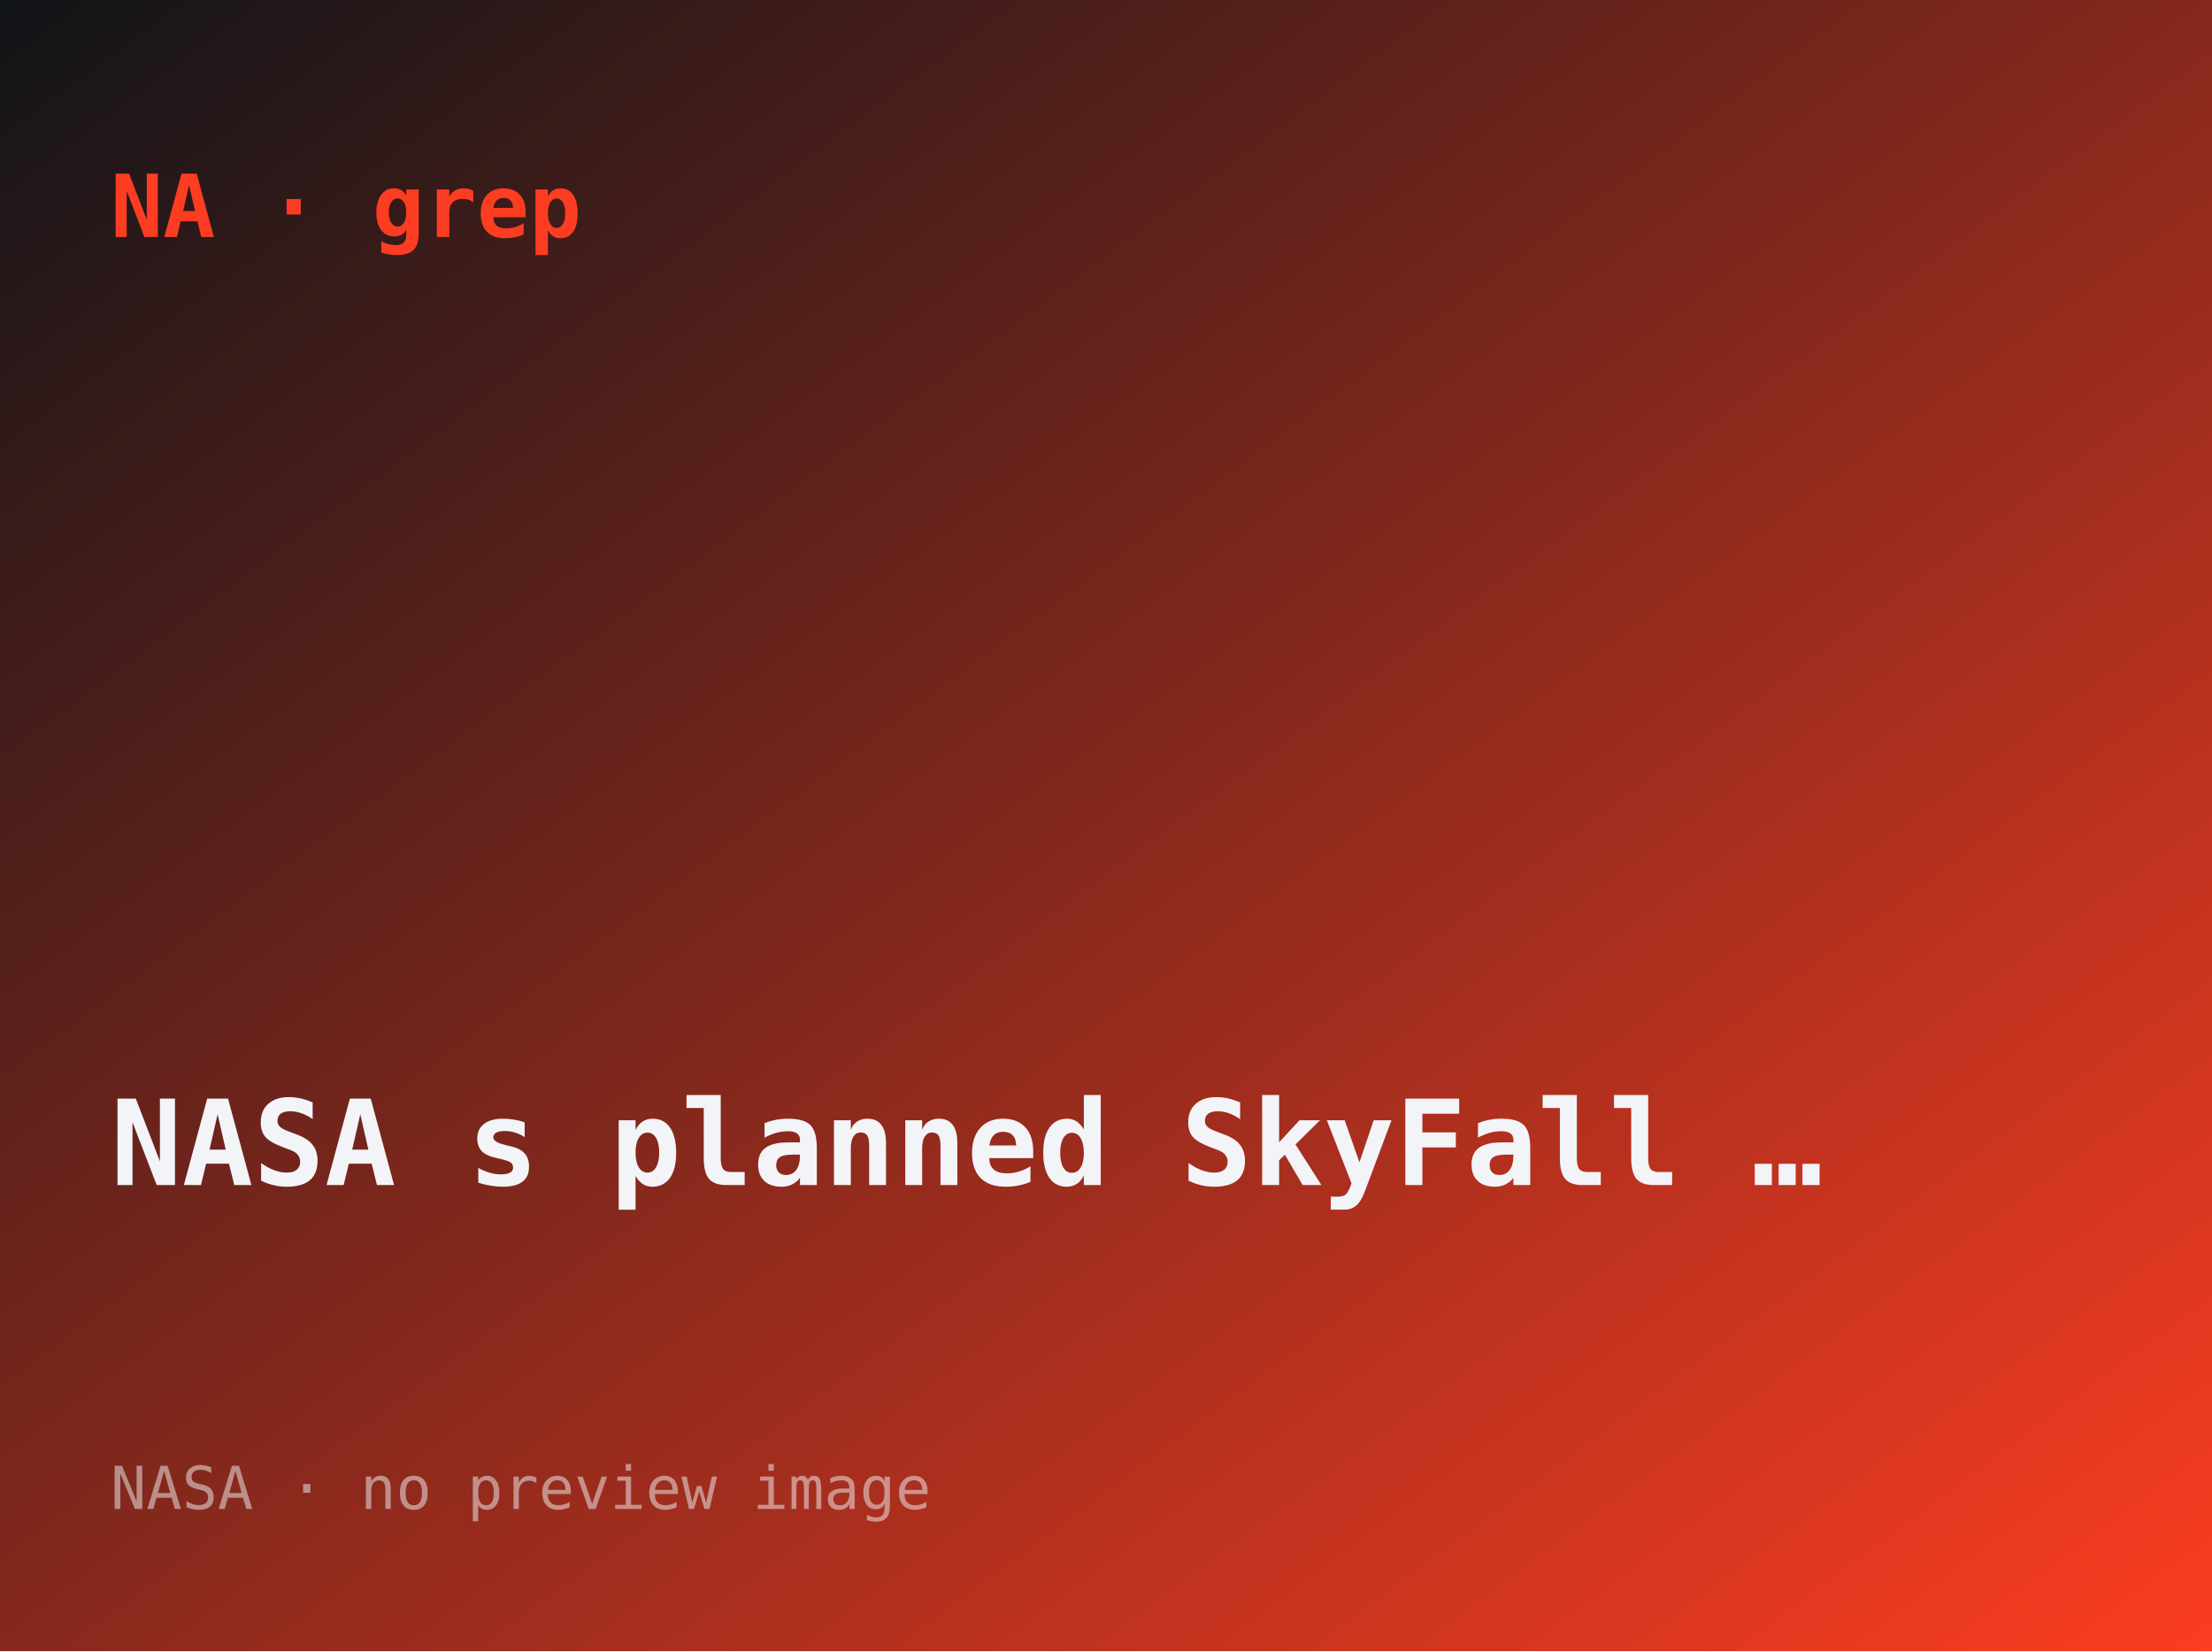
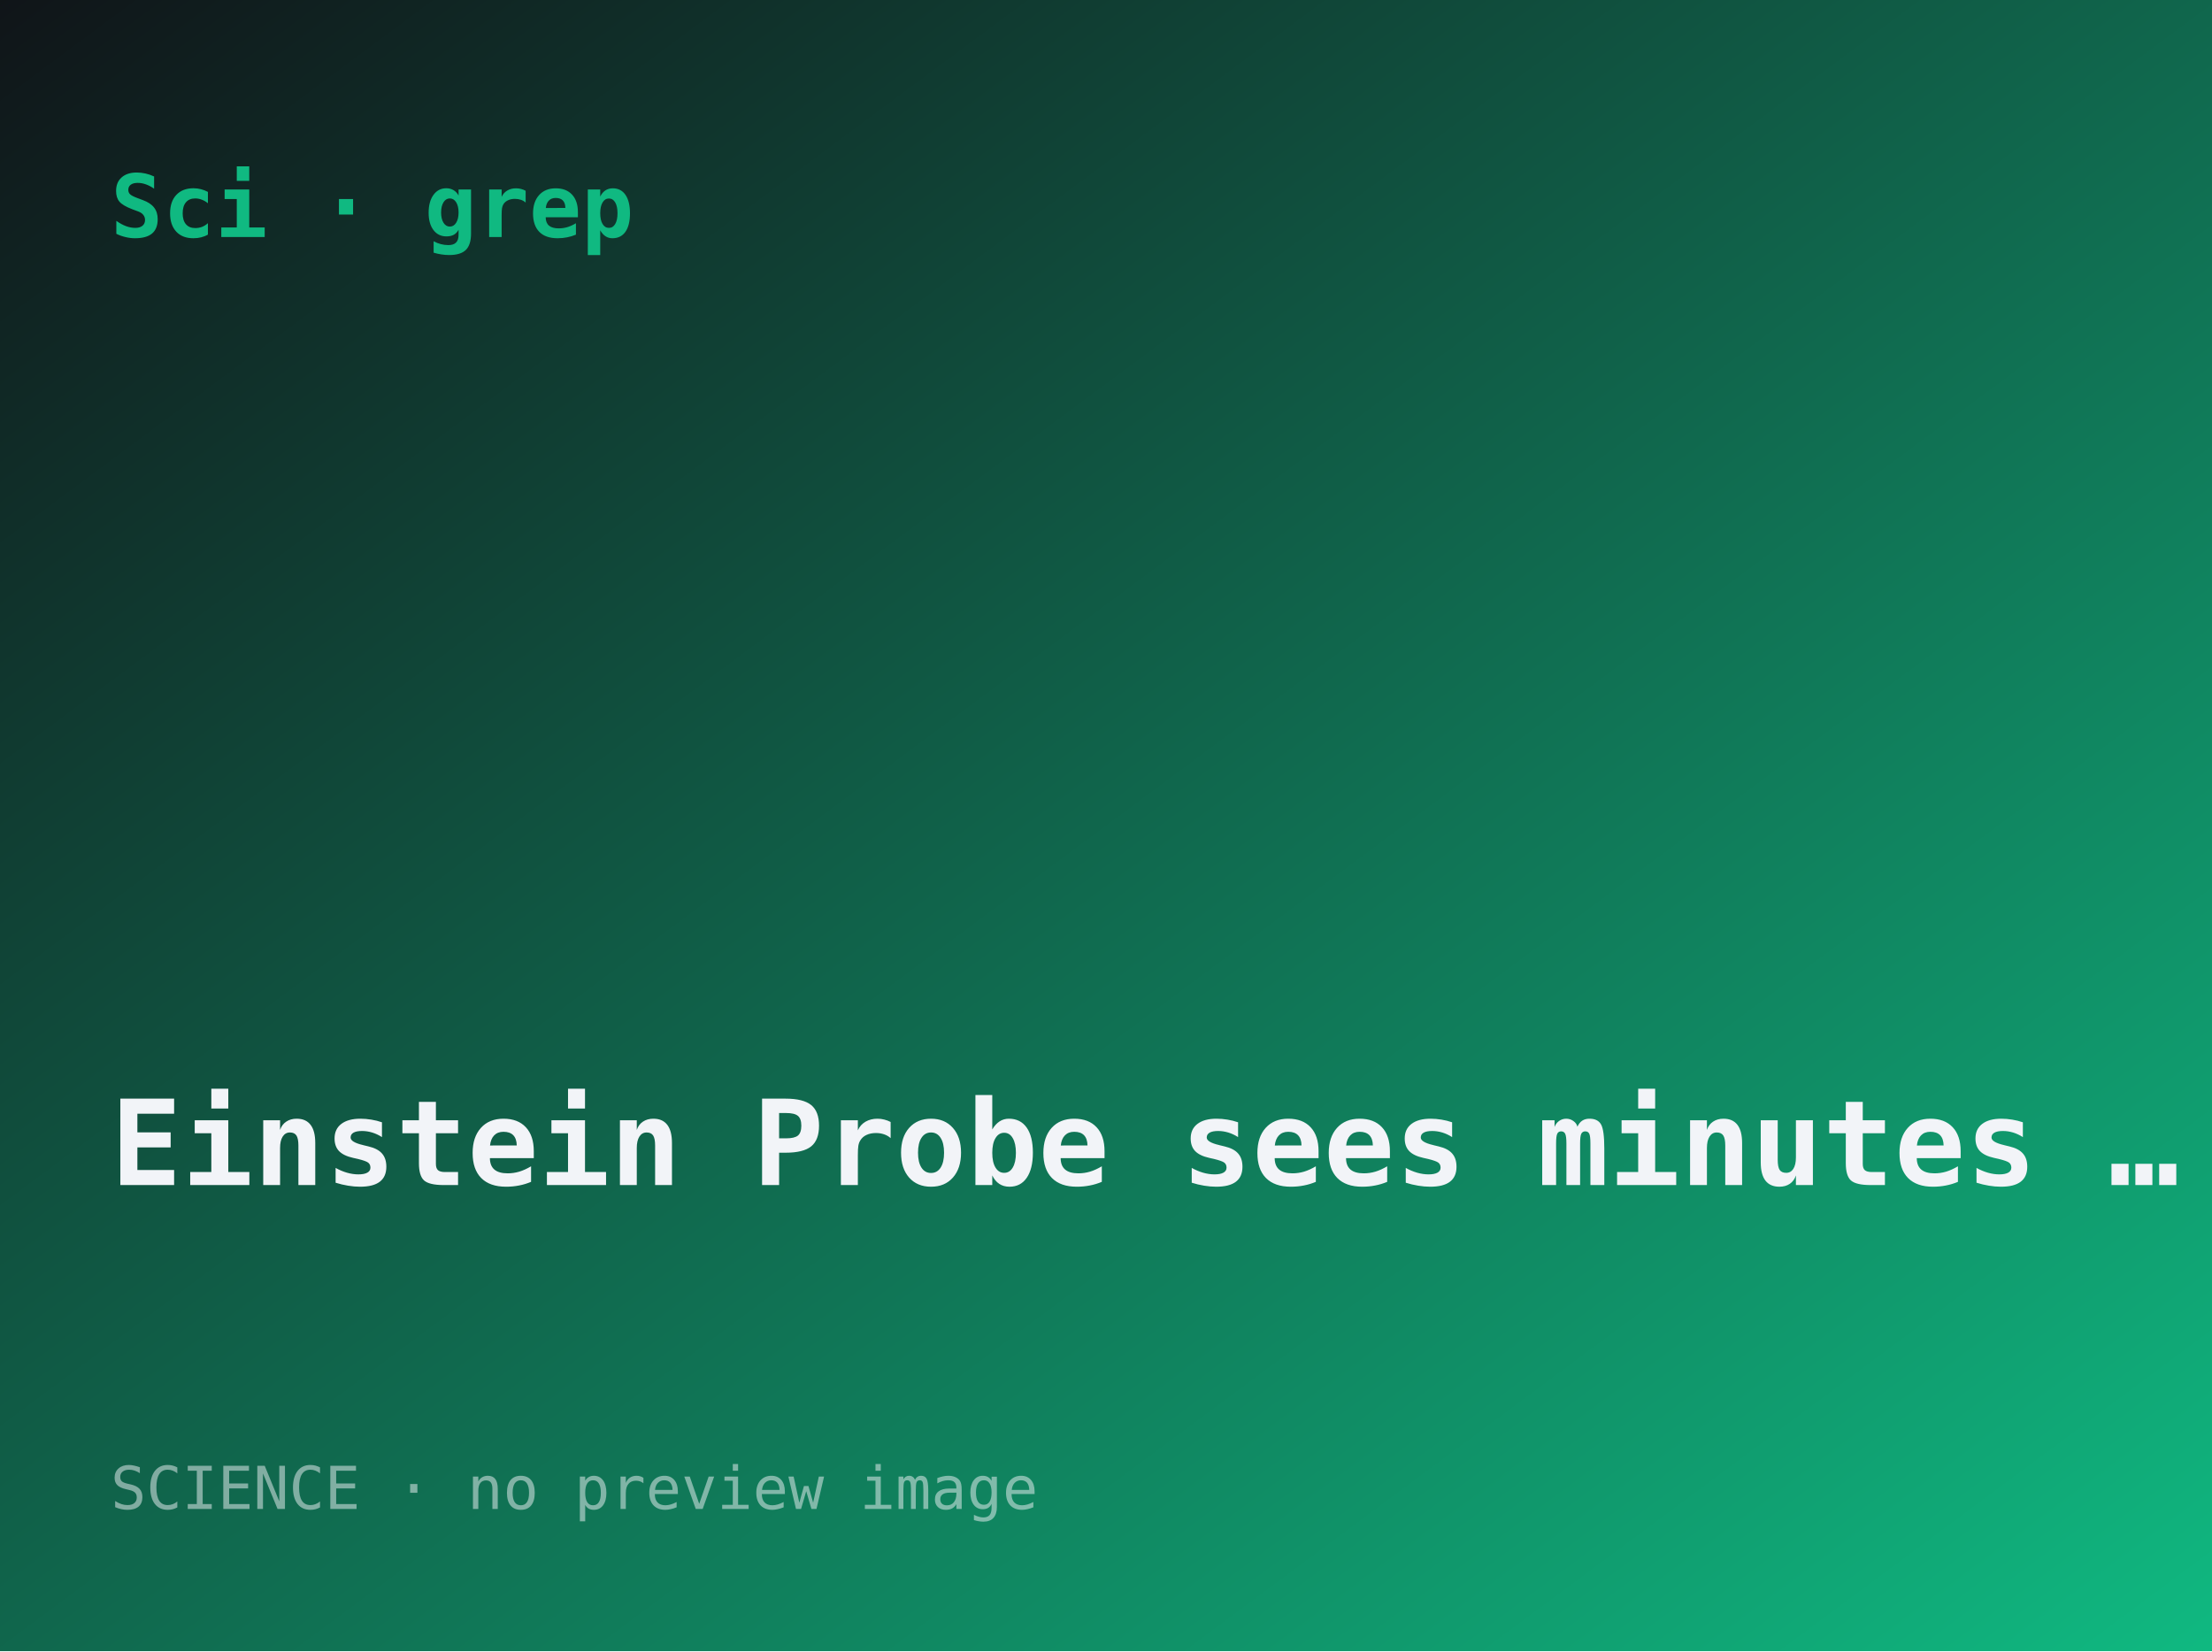
- <svg xmlns="http://www.w3.org/2000/svg" width="560" height="418" viewBox="0 0 560 418" role="img" aria-label="NASA’s planned SkyFall fleet will map Mars from the air and below ground">
+ <svg xmlns="http://www.w3.org/2000/svg" width="560" height="418" viewBox="0 0 560 418" role="img" aria-label="Einstein Probe sees minutes of soft X-rays after a short GRB">
  <defs>
    <linearGradient id="g" x1="0" y1="0" x2="1" y2="1">
      <stop offset="0" stop-color="#101418" />
-       <stop offset="1" stop-color="#fc3d21" />
+       <stop offset="1" stop-color="#10b981" />
    </linearGradient>
  </defs>
  <rect width="560" height="418" fill="url(#g)" />
-   <text x="28" y="60" font-family="ui-monospace,monospace" font-size="22" fill="#fc3d21" font-weight="700">NA · grep</text>
-   <text x="28" y="300" font-family="ui-monospace,monospace" font-size="30" fill="#f2f4f8" font-weight="600">NASA s planned SkyFall …</text>
-   <text x="28" y="382" font-family="ui-monospace,monospace" font-size="15" fill="rgba(242,244,248,.5)">NASA · no preview image</text>
+   <text x="28" y="60" font-family="ui-monospace,monospace" font-size="22" fill="#10b981" font-weight="700">Sci · grep</text>
+   <text x="28" y="300" font-family="ui-monospace,monospace" font-size="30" fill="#f2f4f8" font-weight="600">Einstein Probe sees minutes …</text>
+   <text x="28" y="382" font-family="ui-monospace,monospace" font-size="15" fill="rgba(242,244,248,.5)">SCIENCE · no preview image</text>
</svg>
